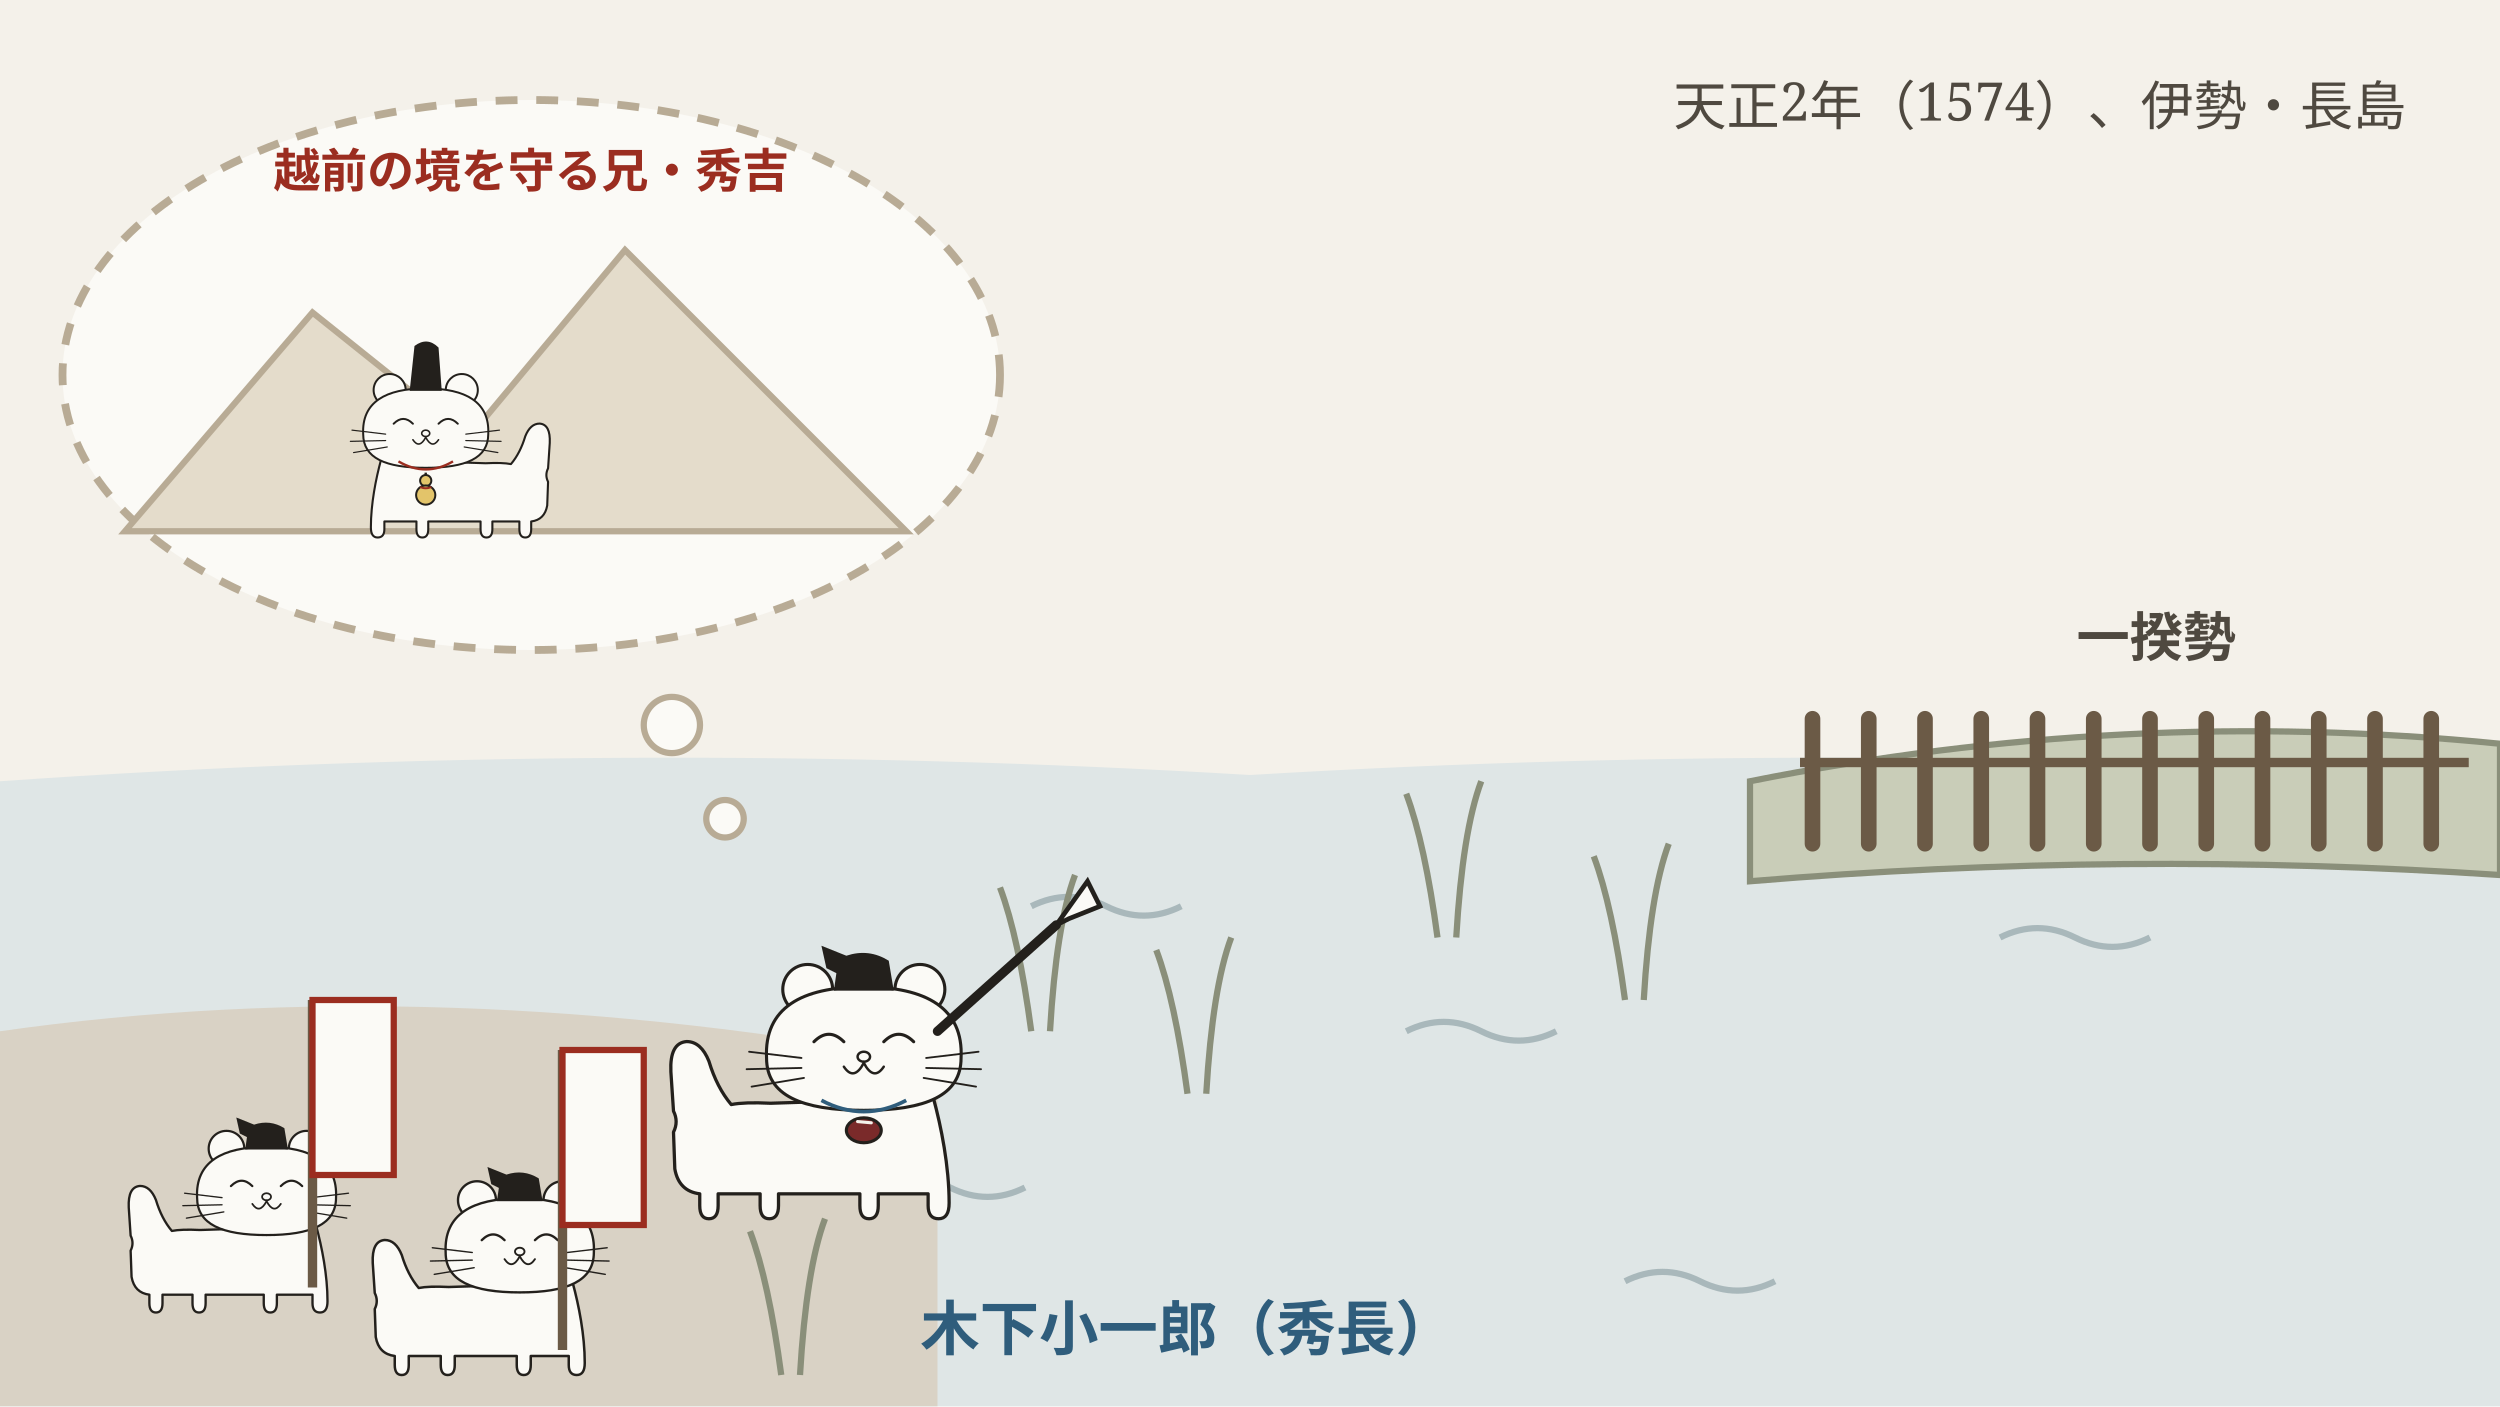
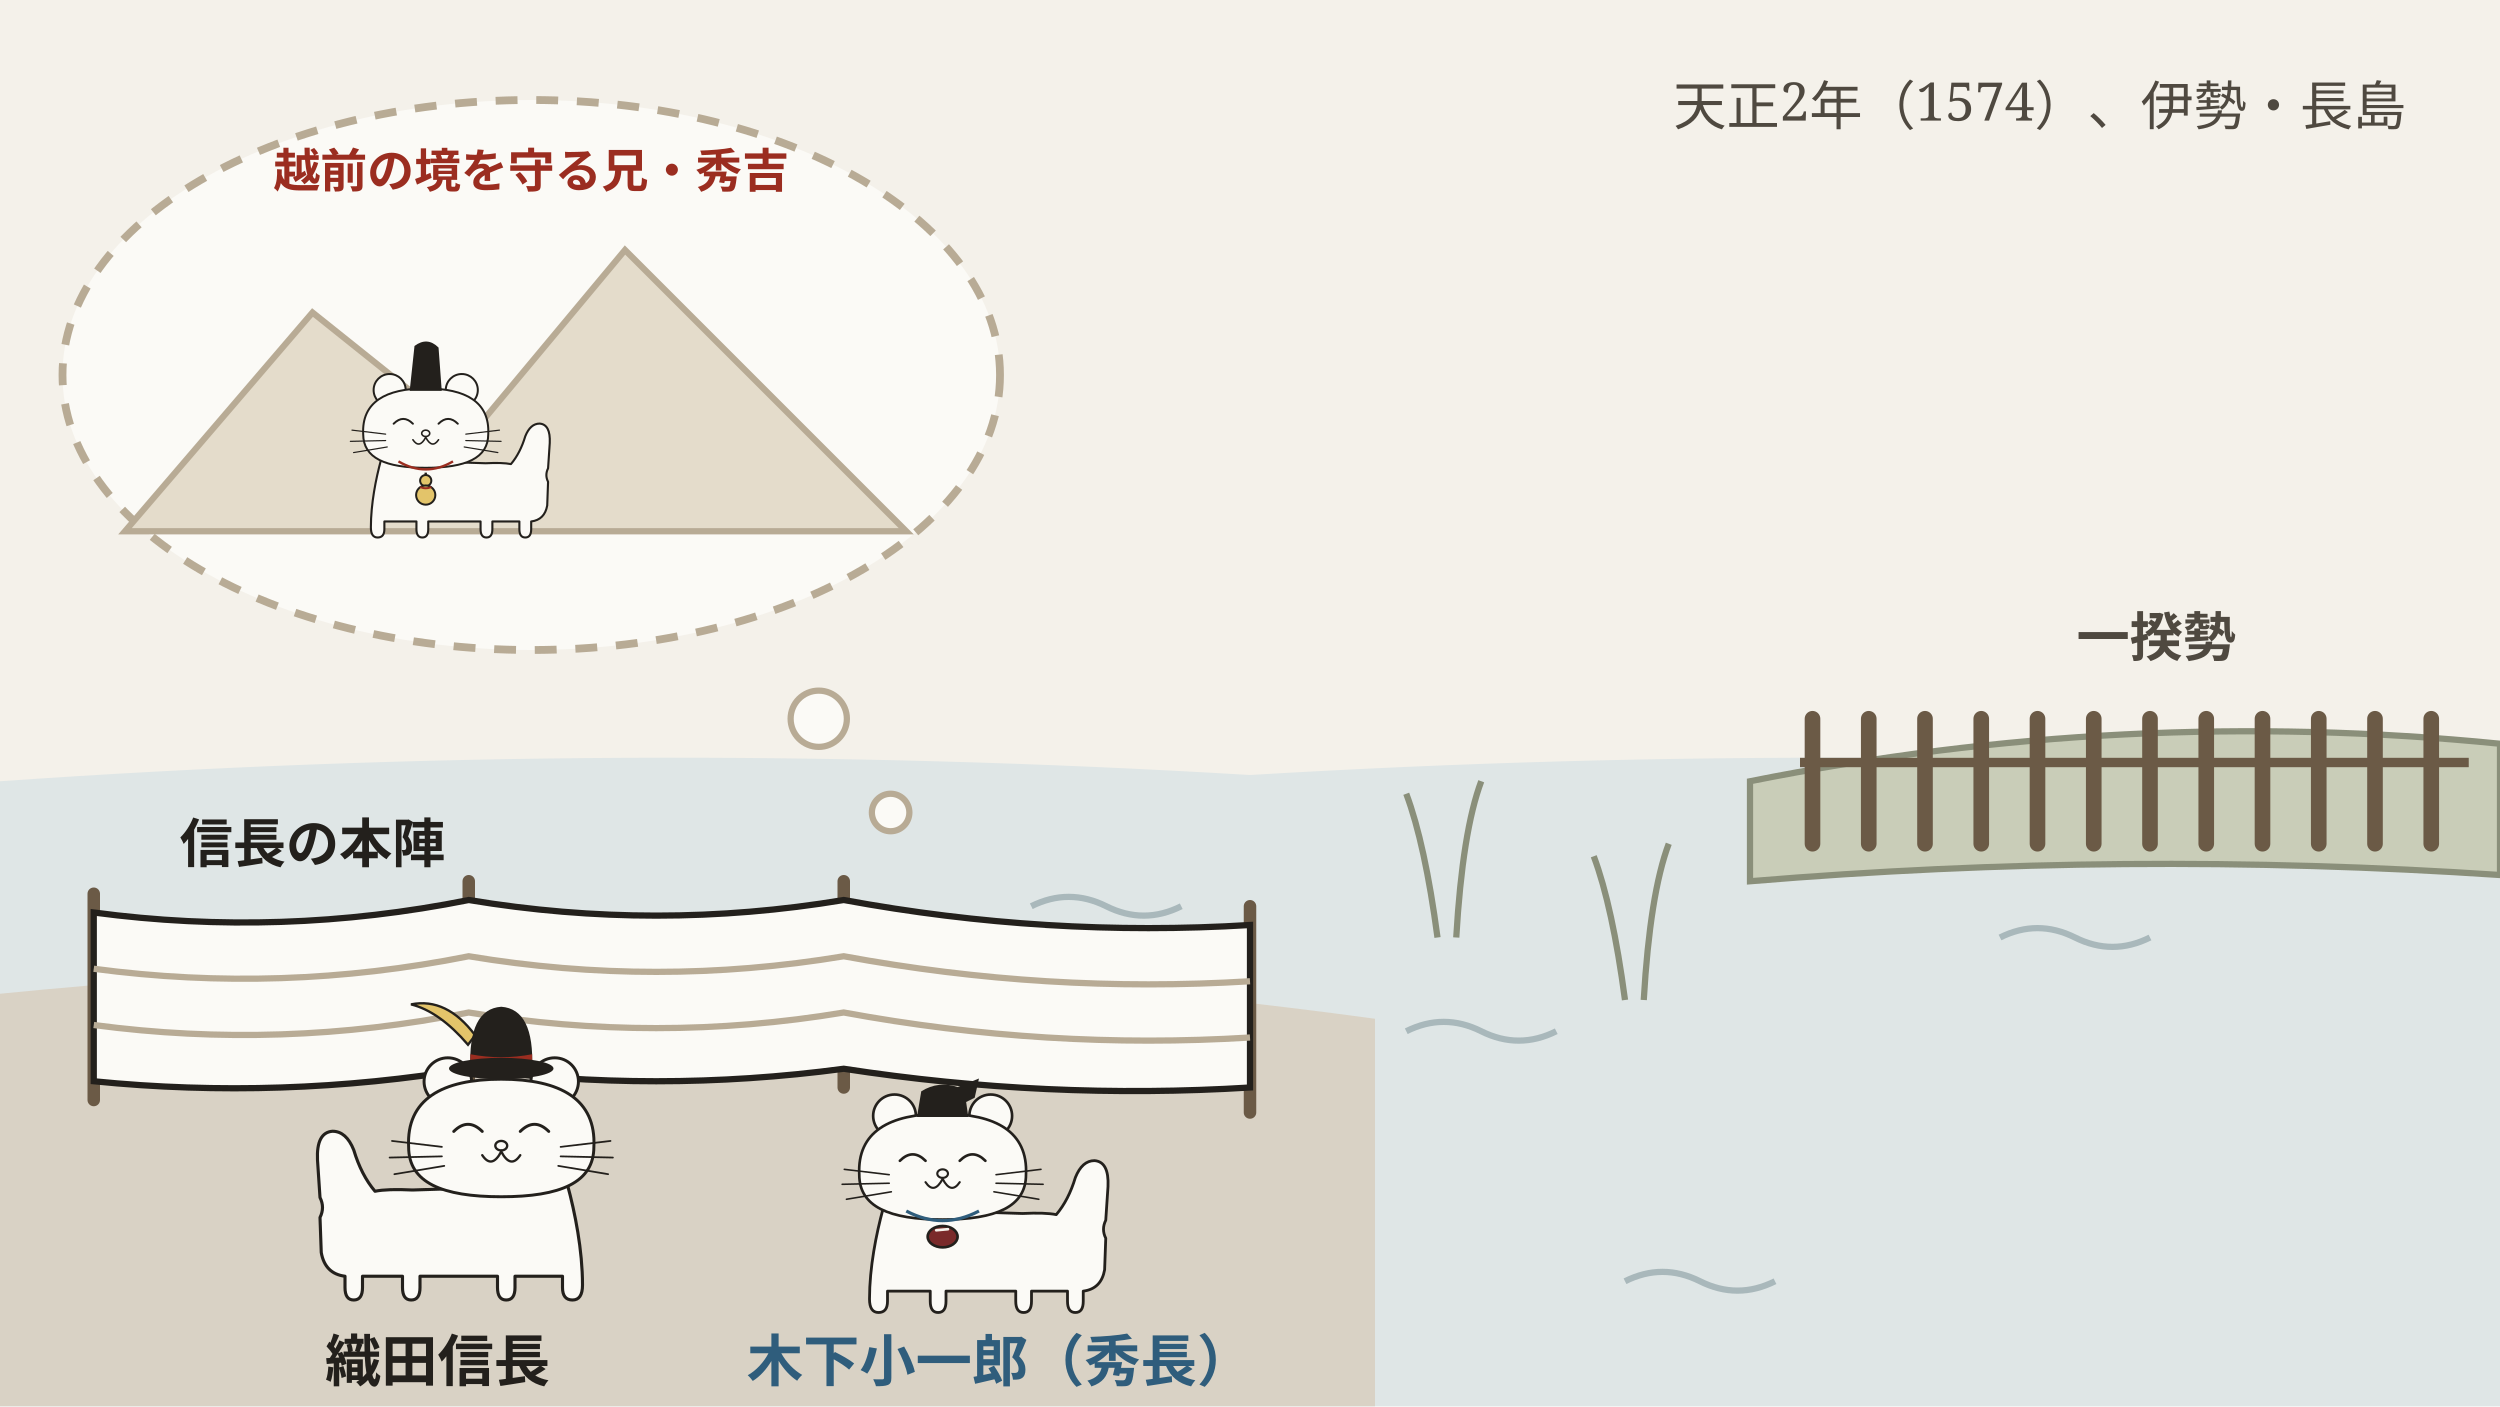
- <svg xmlns="http://www.w3.org/2000/svg" viewBox="0 0 800 450" role="img" aria-label="天正2年（1574）、伊勢・長島の一向一揆攻めで、折烏帽子に小豆の木下小一郎（秀長）が采配を掲げ、旗を立てた羽柴勢を率いて葦の茂る川辺を一揆勢の砦へ向かう想像図。左上の吹き出しには、越前の境を守る立烏帽子に瓢箪の兄・秀吉。人物はみな四つ足の猫のキャラ（ぱぱねこ）">
+ <svg xmlns="http://www.w3.org/2000/svg" viewBox="0 0 800 450" role="img" aria-label="天正2年（1574）、伊勢・長島の一向一揆攻めの想像図。手前の陸に陣幕を張った信長の本陣があり、幕の内に南蛮帽子の織田信長と、折烏帽子に小豆の木下小一郎（秀長）がいる。川の向こうには一揆勢の砦。左上の吹き出しには、越前の境を守る立烏帽子に瓢箪の兄・秀吉。人物はみな四つ足の猫のキャラ（ぱぱねこ）">
  <defs>
    <g id="pn-head">
      <circle cx="-45" cy="-45" r="20" fill="#fbfaf6" stroke="#23201c" stroke-width="2.5" />
      <circle cx="45" cy="-45" r="20" fill="#fbfaf6" stroke="#23201c" stroke-width="2.5" />
      <path d="M-78,10 C-80,-30 -50,-47 0,-47 C50,-47 80,-30 78,10 C78,40 50,52 0,52 C-50,52 -78,40 -78,10 Z" fill="#fbfaf6" stroke="#23201c" stroke-width="2.5" />
      <path d="M-40,-3 Q-28,-15 -16,-3 M16,-3 Q28,-15 40,-3" fill="none" stroke="#23201c" stroke-width="2.5" stroke-linecap="round" />
      <ellipse cx="0" cy="9" rx="5" ry="4" fill="none" stroke="#23201c" stroke-width="2" />
      <path d="M-16,17 Q-8,29 0,14 Q8,29 16,17" fill="none" stroke="#23201c" stroke-width="2" stroke-linecap="round" />
      <path d="M-50,10 L-92,5 M-50,18 L-94,19 M-48,26 L-90,33 M50,10 L92,5 M50,18 L94,19 M48,26 L90,33" stroke="#23201c" stroke-width="1.5" stroke-linecap="round" />
    </g>
    <g id="pn-base">
      <path d="M-104,-92 C-110,-70 -116,-40 -116,-12 Q-116,0 -108,0 Q-100,0 -100,-10 L-100,-19 L-62,-19 L-62,-10 Q-62,0 -55,0 Q-48,0 -48,-10 L-48,-19 L14,-19 L14,-10 Q14,0 21,0 Q28,0 28,-10 L28,-19 L60,-19 L60,-10 Q60,0 67,0 Q74,0 74,-10 L74,-19 Q90,-21 93,-38 L94,-66 Q90,-74 94,-82 L96,-112 Q97,-134 84,-135 Q73,-135 67,-120 Q61,-100 50,-87 Q40,-89 20,-88 L-104,-92 Z" fill="#fbfaf6" stroke="#23201c" stroke-width="2.5" stroke-linejoin="round" />
      <use href="#pn-head" transform="translate(-51,-132) scale(0.95)" />
    </g>
  </defs>
  <rect width="800" height="450" fill="#fbfaf6" />
  <g font-family="'Noto Serif JP','Yu Mincho','Hiragino Mincho ProN',serif">
    <rect width="800" height="450" fill="#f4f1ea" />
    <path d="M0,250 Q200,236 400,248 Q600,236 800,250 V450 H0 Z" fill="#dfe6e6" />
    <path d="M330,290 q12,-6 24,0 q12,6 24,0" stroke="#a9b8bb" stroke-width="2" fill="none" />
    <path d="M450,330 q12,-6 24,0 q12,6 24,0" stroke="#a9b8bb" stroke-width="2" fill="none" />
    <path d="M280,380 q12,-6 24,0 q12,6 24,0" stroke="#a9b8bb" stroke-width="2" fill="none" />
    <path d="M520,410 q12,-6 24,0 q12,6 24,0" stroke="#a9b8bb" stroke-width="2" fill="none" />
    <path d="M640,300 q12,-6 24,0 q12,6 24,0" stroke="#a9b8bb" stroke-width="2" fill="none" />
-     <path d="M0,330 Q140,310 300,340 L300,450 H0 Z" fill="#d9d2c5" />
+     <path d="M0,318 Q220,296 440,326 L440,450 H0 Z" fill="#d9d2c5" />
    <path d="M560,250 Q680,226 800,238 V280 Q680,272 560,282 Z" fill="#c9cdb8" stroke="#8a8f7a" stroke-width="2" />
    <path d="M580,270 V230" stroke="#6b5a46" stroke-width="5" stroke-linecap="round" />
    <path d="M598,270 V230" stroke="#6b5a46" stroke-width="5" stroke-linecap="round" />
    <path d="M616,270 V230" stroke="#6b5a46" stroke-width="5" stroke-linecap="round" />
    <path d="M634,270 V230" stroke="#6b5a46" stroke-width="5" stroke-linecap="round" />
    <path d="M652,270 V230" stroke="#6b5a46" stroke-width="5" stroke-linecap="round" />
    <path d="M670,270 V230" stroke="#6b5a46" stroke-width="5" stroke-linecap="round" />
    <path d="M688,270 V230" stroke="#6b5a46" stroke-width="5" stroke-linecap="round" />
    <path d="M706,270 V230" stroke="#6b5a46" stroke-width="5" stroke-linecap="round" />
    <path d="M724,270 V230" stroke="#6b5a46" stroke-width="5" stroke-linecap="round" />
    <path d="M742,270 V230" stroke="#6b5a46" stroke-width="5" stroke-linecap="round" />
    <path d="M760,270 V230" stroke="#6b5a46" stroke-width="5" stroke-linecap="round" />
    <path d="M778,270 V230" stroke="#6b5a46" stroke-width="5" stroke-linecap="round" />
    <path d="M576,244 H790" stroke="#6b5a46" stroke-width="3" />
    <text x="690" y="210" font-size="17" fill="#4f4940" font-weight="700" text-anchor="middle">一揆勢</text>
-     <path d="M330,330 q-4,-30 -10,-46 M336,330 q2,-34 8,-50" stroke="#8a8f7a" stroke-width="2" fill="none" />
-     <path d="M380,350 q-4,-30 -10,-46 M386,350 q2,-34 8,-50" stroke="#8a8f7a" stroke-width="2" fill="none" />
    <path d="M460,300 q-4,-30 -10,-46 M466,300 q2,-34 8,-50" stroke="#8a8f7a" stroke-width="2" fill="none" />
    <path d="M520,320 q-4,-30 -10,-46 M526,320 q2,-34 8,-50" stroke="#8a8f7a" stroke-width="2" fill="none" />
-     <path d="M250,440 q-4,-30 -10,-46 M256,440 q2,-34 8,-50" stroke="#8a8f7a" stroke-width="2" fill="none" />
-     <g transform="translate(70,420) scale(-0.3,0.3)">
+     <path d="M30,352 V286 M150,348 V282 M270,348 V282 M400,356 V290" stroke="#6b5a46" stroke-width="4" stroke-linecap="round" />
+     <path d="M30,292 Q90,300 150,288 Q210,298 270,288 Q335,300 400,296 L400,348 Q335,352 270,342 Q210,350 150,342 Q90,352 30,346 Z" fill="#fbfaf6" stroke="#23201c" stroke-width="2" />
+     <path d="M30,310 Q90,318 150,306 Q210,316 270,306 Q335,318 400,314 M30,328 Q90,336 150,324 Q210,334 270,324 Q335,336 400,332" fill="none" stroke="#b8ab95" stroke-width="2" />
+     <text x="100" y="276" font-size="17" fill="#23201c" font-weight="700" text-anchor="middle">信長の本陣</text>
+     <g transform="translate(140,416) scale(-0.4,0.4)">
      <use href="#pn-base" />
      <g transform="translate(-51,-132) scale(0.95)">
-         <path d="M-24,-44 L-20,-68 Q-4,-78 14,-72 L34,-80 L30,-62 L22,-58 L24,-44 Z" fill="#23201c" />
+         <path d="M22,-84 Q46,-116 76,-110 Q52,-104 28,-76 Z" fill="#e3c46a" stroke="#23201c" stroke-width="2" />
+         <path d="M-26,-56 Q-28,-106 0,-108 Q28,-106 26,-56 Z" fill="#23201c" />
+         <path d="M-26,-68 Q0,-63 26,-68 L26,-59 Q0,-54 -26,-59 Z" fill="#9b2d20" />
+         <ellipse cx="0" cy="-56" rx="44" ry="9" fill="#23201c" />
      </g>
    </g>
-     <g transform="translate(150,440) scale(-0.32,0.32)">
-       <use href="#pn-base" />
-       <g transform="translate(-51,-132) scale(0.95)">
-         <path d="M-24,-44 L-20,-68 Q-4,-78 14,-72 L34,-80 L30,-62 L22,-58 L24,-44 Z" fill="#23201c" />
-       </g>
-     </g>
-     <path d="M100,412 V320 M180,432 V336" stroke="#6b5a46" stroke-width="3" />
-     <path d="M100,320 h26 v56 h-26 Z M180,336 h26 v56 h-26 Z" fill="#fbfaf6" stroke="#9b2d20" stroke-width="2" />
-     <g transform="translate(255,390) scale(-0.42,0.42)">
+     <g transform="translate(320,420) scale(0.36,0.36)">
      <use href="#pn-base" />
      <g transform="translate(-51,-132) scale(0.95)">
        <path d="M-24,-44 L-20,-68 Q-4,-78 14,-72 L34,-80 L30,-62 L22,-58 L24,-44 Z" fill="#23201c" />
        <path d="M-34,44 Q0,62 34,44" fill="none" stroke="#2f5d7c" stroke-width="3" />
        <ellipse cx="0" cy="68" rx="14" ry="10" fill="#7a2a2a" stroke="#23201c" stroke-width="2.5" />
        <path d="M-6,62 L5,61" stroke="#f4f1ea" stroke-width="2.5" stroke-linecap="round" />
      </g>
    </g>
-     <path d="M300,330 L338,296" stroke="#23201c" stroke-width="3" stroke-linecap="round" />
-     <path d="M338,296 l10,-14 l4,8 l-10,4 Z" fill="#fbfaf6" stroke="#23201c" stroke-width="1.5" />
-     <text x="380" y="432" font-size="19" fill="#2f5d7c" font-weight="700" text-anchor="middle">木下小一郎（秀長）</text>
+     <text x="140" y="442" font-size="18" fill="#23201c" font-weight="700" text-anchor="middle">織田信長</text>
+     <text x="320" y="442" font-size="18" fill="#2f5d7c" font-weight="700" text-anchor="middle">木下小一郎（秀長）</text>
    <ellipse cx="170" cy="120" rx="150" ry="88" fill="#fbfaf6" stroke="#b8ab95" stroke-width="2.5" stroke-dasharray="7 6" />
-     <circle cx="215" cy="232" r="9" fill="#fbfaf6" stroke="#b8ab95" stroke-width="2" />
-     <circle cx="232" cy="262" r="6" fill="#fbfaf6" stroke="#b8ab95" stroke-width="2" />
+     <circle cx="262" cy="230" r="9" fill="#fbfaf6" stroke="#b8ab95" stroke-width="2" />
+     <circle cx="285" cy="260" r="6" fill="#fbfaf6" stroke="#b8ab95" stroke-width="2" />
    <path d="M40,170 L100,100 L150,140 L200,80 L290,170 Z" fill="#e4dccb" stroke="#b8ab95" stroke-width="2" />
    <g transform="translate(150,172) scale(0.27,0.27)">
      <use href="#pn-base" />
      <g transform="translate(-51,-132) scale(0.95)">
        <path d="M-20,-44 L-14,-100 Q2,-112 16,-98 L20,-44 Z" fill="#23201c" />
        <path d="M-34,44 Q0,64 34,44" fill="none" stroke="#9b2d20" stroke-width="3" />
        <path d="M0,58 V62" stroke="#23201c" stroke-width="3" />
        <circle cx="0" cy="68" r="7" fill="#e3c46a" stroke="#23201c" stroke-width="2.5" />
        <circle cx="0" cy="86" r="12" fill="#e3c46a" stroke="#23201c" stroke-width="2.5" />
        <path d="M-7,76 Q0,79 7,76" fill="none" stroke="#9b2d20" stroke-width="2.5" />
      </g>
    </g>
    <text x="170" y="60" font-size="15" fill="#9b2d20" font-weight="700" text-anchor="middle">越前の境を守る兄・秀吉</text>
    <text x="770" y="40" font-size="17" fill="#4f4940" text-anchor="end">天正2年（1574）、伊勢・長島</text>
  </g>
</svg>
